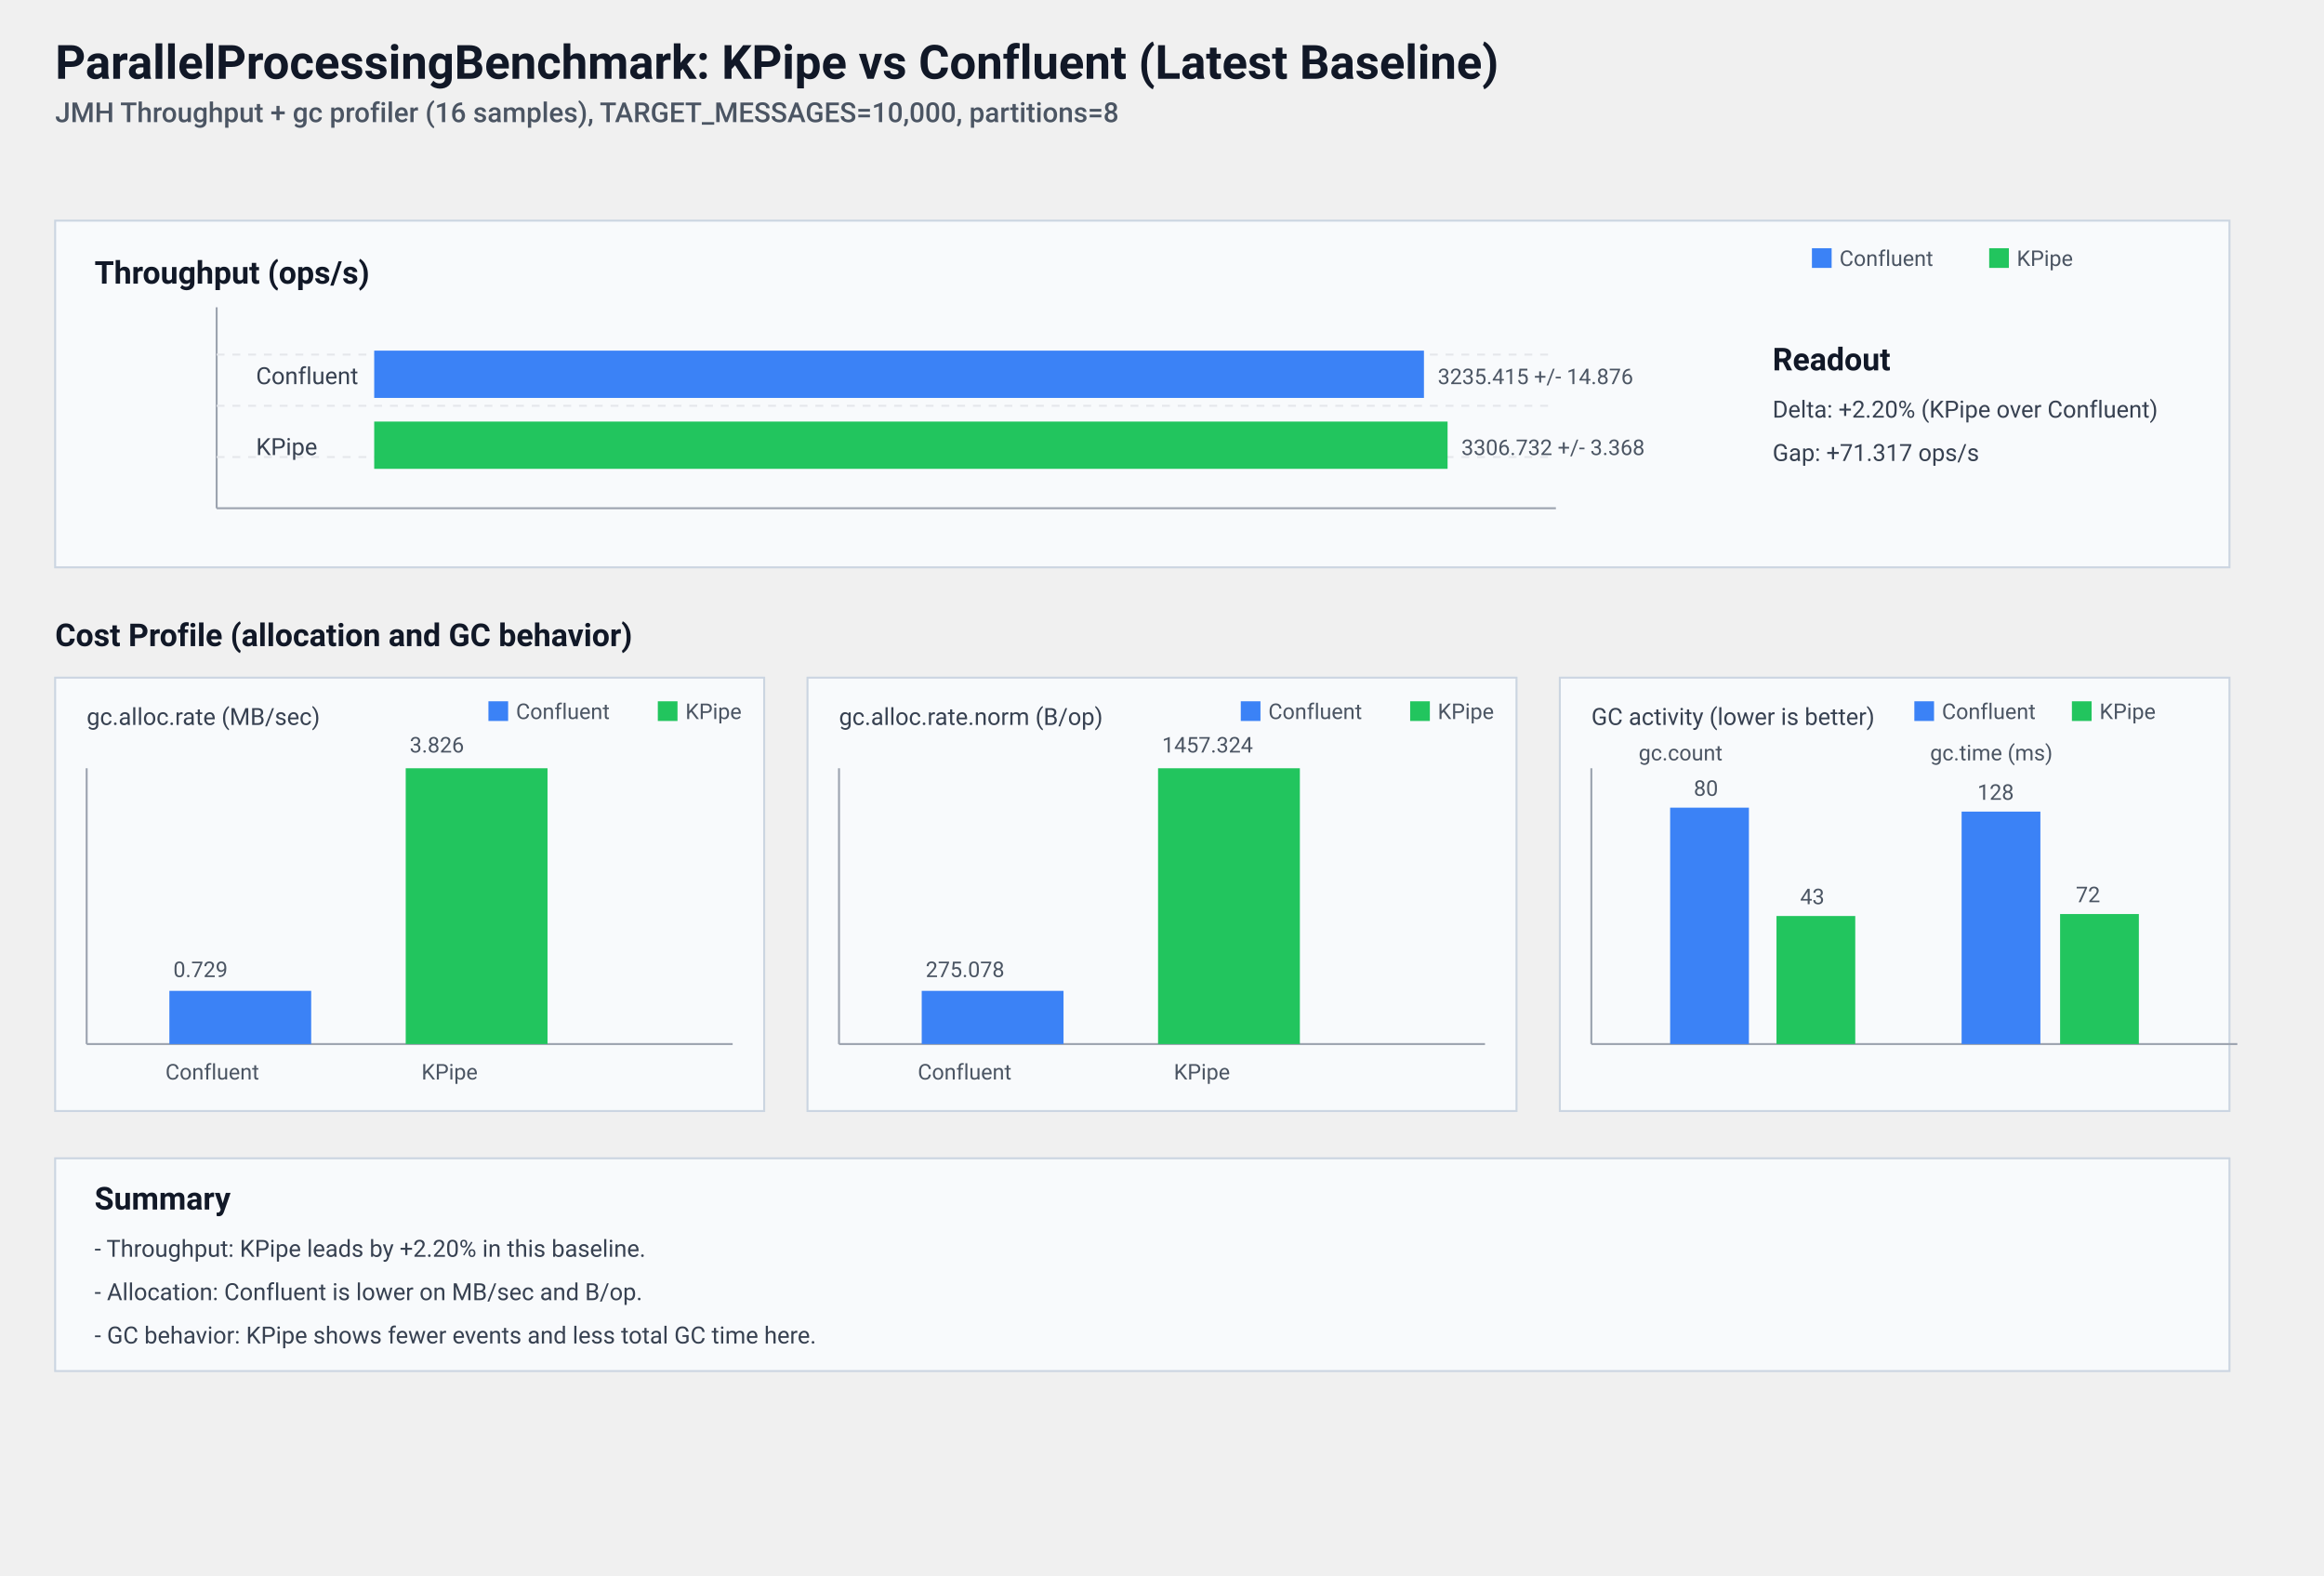
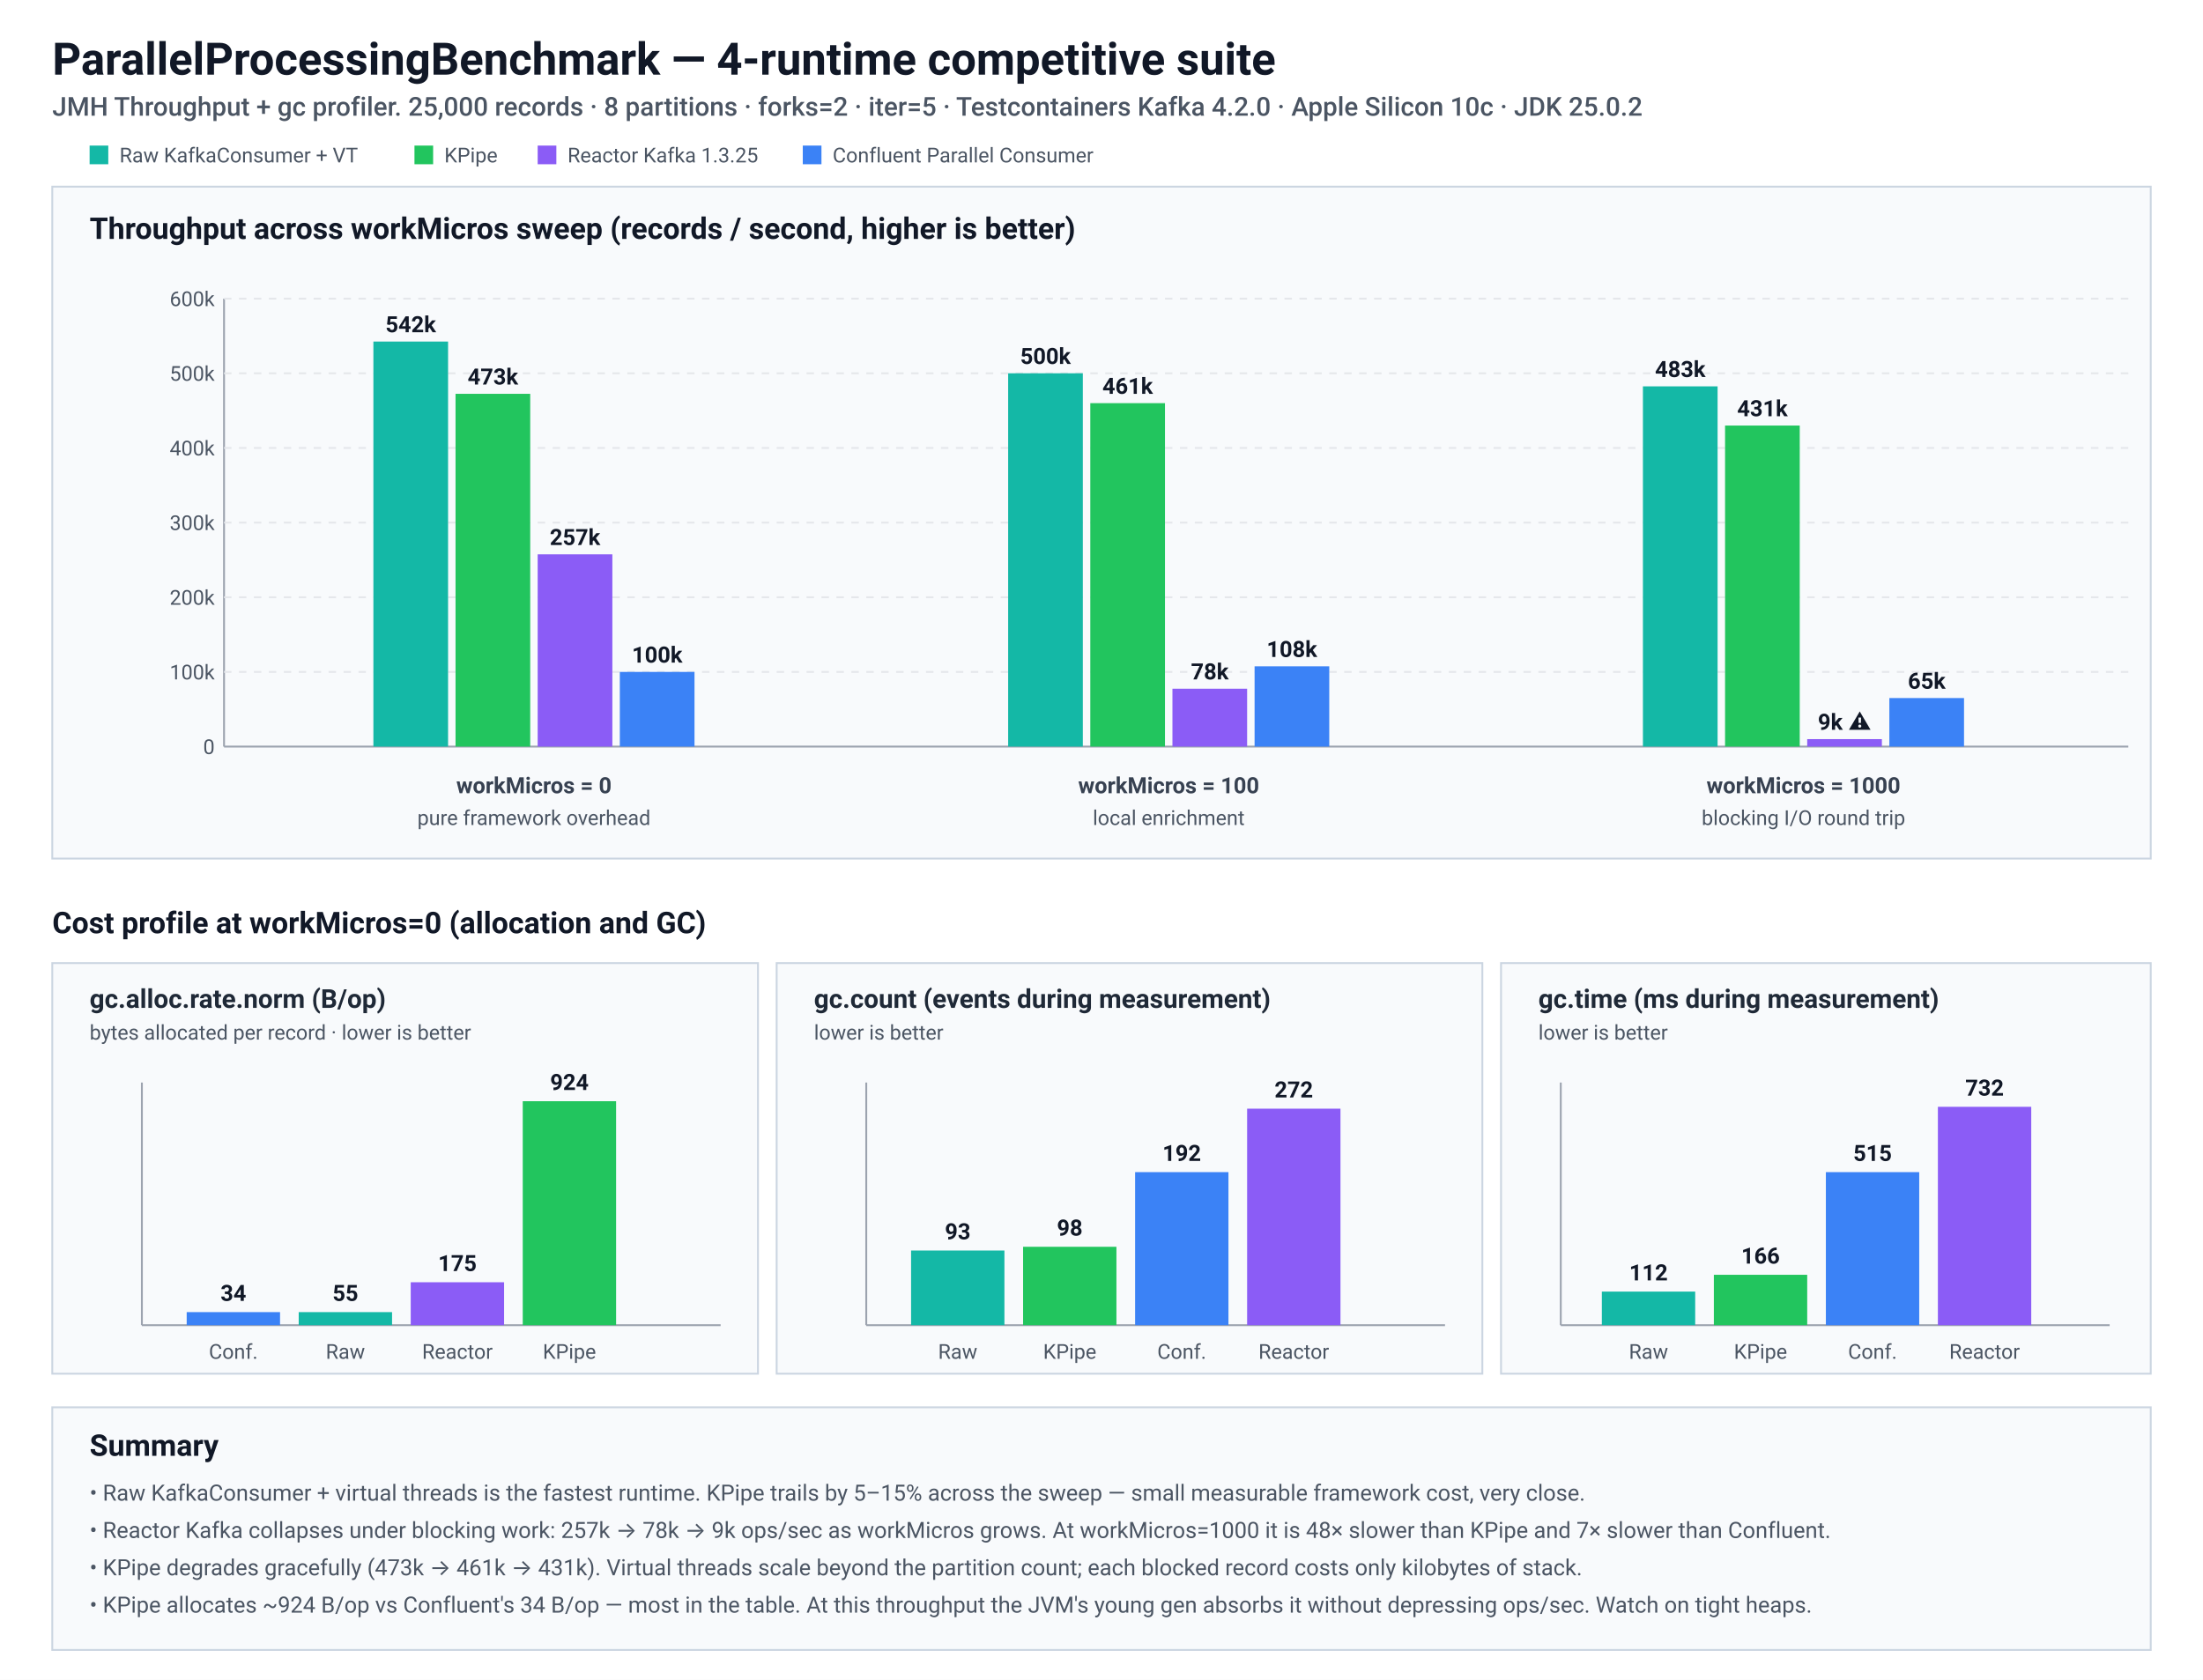
- <svg xmlns="http://www.w3.org/2000/svg" width="1180" height="800" viewBox="0 0 1180 800" role="img" aria-label="KPipe vs Confluent Parallel Benchmark GC and Throughput comparison">
+ <svg xmlns="http://www.w3.org/2000/svg" width="1180" height="900" viewBox="0 0 1180 900" role="img" aria-label="KPipe vs Confluent PC vs Reactor Kafka vs raw KafkaConsumer + virtual threads — parallel-consumer throughput, allocation, and GC behavior">
  <defs>
    <style>
-       .bg { fill: none; }
+       .bg { fill: #ffffff; }
      .panel { fill: #f8fafc; stroke: #cbd5e1; stroke-width: 1; }
      .title { fill: #111827; font: 700 24px -apple-system, BlinkMacSystemFont, Segoe UI, Roboto, sans-serif; }
      .subtitle { fill: #4b5563; font: 500 14px -apple-system, BlinkMacSystemFont, Segoe UI, Roboto, sans-serif; }
      .h2 { fill: #111827; font: 700 16px -apple-system, BlinkMacSystemFont, Segoe UI, Roboto, sans-serif; }
+       .h3 { fill: #1f2937; font: 700 14px -apple-system, BlinkMacSystemFont, Segoe UI, Roboto, sans-serif; }
      .axis { stroke: #9ca3af; stroke-width: 1; }
      .grid { stroke: #e5e7eb; stroke-width: 1; stroke-dasharray: 4 4; }
-       .label { fill: #374151; font: 12px -apple-system, BlinkMacSystemFont, Segoe UI, Roboto, sans-serif; }
+       .label { fill: #374151; font: 600 12px -apple-system, BlinkMacSystemFont, Segoe UI, Roboto, sans-serif; }
      .small { fill: #4b5563; font: 11px -apple-system, BlinkMacSystemFont, Segoe UI, Roboto, sans-serif; }
      .value { fill: #111827; font: 700 12px -apple-system, BlinkMacSystemFont, Segoe UI, Roboto, sans-serif; }
-       .legend { fill: #374151; font: 12px -apple-system, BlinkMacSystemFont, Segoe UI, Roboto, sans-serif; }
      .note { fill: #4b5563; font: 12px -apple-system, BlinkMacSystemFont, Segoe UI, Roboto, sans-serif; }
+       .raw { fill: #14b8a6; }
      .kpipe { fill: #22c55e; }
+       .reactor { fill: #8b5cf6; }
      .confluent { fill: #3b82f6; }
    </style>
  </defs>
-   <rect class="bg" x="0" y="0" width="1180" height="800" />
-   <text x="28" y="40" class="title">ParallelProcessingBenchmark: KPipe vs Confluent (Latest Baseline)</text>
-   <text x="28" y="62" class="subtitle">JMH Throughput + gc profiler (16 samples), TARGET_MESSAGES=10,000, partitions=8</text>
-   <rect x="28" y="112" width="1104" height="176" class="panel" />
-   <text x="48" y="144" class="h2">Throughput (ops/s)</text>
-   <rect x="920" y="126" width="10" height="10" class="confluent" />
-   <text x="934" y="135" class="small">Confluent</text>
-   <rect x="1010" y="126" width="10" height="10" class="kpipe" />
-   <text x="1024" y="135" class="small">KPipe</text>
-   <line x1="110" y1="258" x2="790" y2="258" class="axis" />
-   <line x1="110" y1="156" x2="110" y2="258" class="axis" />
-   <line x1="110" y1="232" x2="790" y2="232" class="grid" />
-   <line x1="110" y1="206" x2="790" y2="206" class="grid" />
-   <line x1="110" y1="180" x2="790" y2="180" class="grid" />
-   <rect x="190" y="178" width="533" height="24" class="confluent" />
-   <rect x="190" y="214" width="545" height="24" class="kpipe" />
-   <text x="130" y="195" class="label">Confluent</text>
-   <text x="130" y="231" class="label">KPipe</text>
-   <text x="730" y="195" class="small">3235.415 +/- 14.876</text>
-   <text x="742" y="231" class="small">3306.732 +/- 3.368</text>
-   <text x="900" y="188" class="h2">Readout</text>
-   <text x="900" y="212" class="label">Delta: +2.20% (KPipe over Confluent)</text>
-   <text x="900" y="234" class="label">Gap: +71.317 ops/s</text>
-   <text x="28" y="328" class="h2">Cost Profile (allocation and GC behavior)</text>
-   <rect x="28" y="344" width="360" height="220" class="panel" />
-   <text x="44" y="368" class="label">gc.alloc.rate (MB/sec)</text>
-   <rect x="248" y="356" width="10" height="10" class="confluent" />
-   <text x="262" y="365" class="small">Confluent</text>
-   <rect x="334" y="356" width="10" height="10" class="kpipe" />
-   <text x="348" y="365" class="small">KPipe</text>
-   <line x1="44" y1="530" x2="372" y2="530" class="axis" />
-   <line x1="44" y1="390" x2="44" y2="530" class="axis" />
-   <rect x="86" y="503" width="72" height="27" class="confluent" />
-   <rect x="206" y="390" width="72" height="140" class="kpipe" />
-   <text x="84" y="548" class="small">Confluent</text>
-   <text x="214" y="548" class="small">KPipe</text>
-   <text x="88" y="496" class="small">0.729</text>
-   <text x="208" y="382" class="small">3.826</text>
-   <rect x="410" y="344" width="360" height="220" class="panel" />
-   <text x="426" y="368" class="label">gc.alloc.rate.norm (B/op)</text>
-   <rect x="630" y="356" width="10" height="10" class="confluent" />
-   <text x="644" y="365" class="small">Confluent</text>
-   <rect x="716" y="356" width="10" height="10" class="kpipe" />
-   <text x="730" y="365" class="small">KPipe</text>
-   <line x1="426" y1="530" x2="754" y2="530" class="axis" />
-   <line x1="426" y1="390" x2="426" y2="530" class="axis" />
-   <rect x="468" y="503" width="72" height="27" class="confluent" />
-   <rect x="588" y="390" width="72" height="140" class="kpipe" />
-   <text x="466" y="548" class="small">Confluent</text>
-   <text x="596" y="548" class="small">KPipe</text>
-   <text x="470" y="496" class="small">275.078</text>
-   <text x="590" y="382" class="small">1457.324</text>
-   <rect x="792" y="344" width="340" height="220" class="panel" />
-   <text x="808" y="368" class="label">GC activity (lower is better)</text>
-   <rect x="972" y="356" width="10" height="10" class="confluent" />
-   <text x="986" y="365" class="small">Confluent</text>
-   <rect x="1052" y="356" width="10" height="10" class="kpipe" />
-   <text x="1066" y="365" class="small">KPipe</text>
-   <line x1="808" y1="530" x2="1136" y2="530" class="axis" />
-   <line x1="808" y1="390" x2="808" y2="530" class="axis" />
-   <text x="832" y="386" class="small">gc.count</text>
-   <rect x="848" y="410" width="40" height="120" class="confluent" />
-   <rect x="902" y="465" width="40" height="65" class="kpipe" />
-   <text x="860" y="404" class="small">80</text>
-   <text x="914" y="459" class="small">43</text>
-   <text x="980" y="386" class="small">gc.time (ms)</text>
-   <rect x="996" y="412" width="40" height="118" class="confluent" />
-   <rect x="1046" y="464" width="40" height="66" class="kpipe" />
-   <text x="1004" y="406" class="small">128</text>
-   <text x="1054" y="458" class="small">72</text>
-   <rect x="28" y="588" width="1104" height="108" class="panel" />
-   <text x="48" y="614" class="h2">Summary</text>
-   <text x="48" y="638" class="label">- Throughput: KPipe leads by +2.20% in this baseline.</text>
-   <text x="48" y="660" class="label">- Allocation: Confluent is lower on MB/sec and B/op.</text>
-   <text x="48" y="682" class="label">- GC behavior: KPipe shows fewer events and less total GC time here.</text>
+   <rect class="bg" x="0" y="0" width="1180" height="900" />
+   <text x="28" y="40" class="title">ParallelProcessingBenchmark — 4-runtime competitive suite</text>
+   <text x="28" y="62" class="subtitle">JMH Throughput + gc profiler. 25,000 records · 8 partitions · forks=2 · iter=5 · Testcontainers Kafka 4.2.0 · Apple Silicon 10c · JDK 25.0.2</text>
+   <rect x="48" y="78" width="10" height="10" class="raw" />
+   <text x="64" y="87" class="small">Raw KafkaConsumer + VT</text>
+   <rect x="222" y="78" width="10" height="10" class="kpipe" />
+   <text x="238" y="87" class="small">KPipe</text>
+   <rect x="288" y="78" width="10" height="10" class="reactor" />
+   <text x="304" y="87" class="small">Reactor Kafka 1.3.25</text>
+   <rect x="430" y="78" width="10" height="10" class="confluent" />
+   <text x="446" y="87" class="small">Confluent Parallel Consumer</text>
+   <rect x="28" y="100" width="1124" height="360" class="panel" />
+   <text x="48" y="128" class="h2">Throughput across workMicros sweep (records / second, higher is better)</text>
+   <line x1="120" y1="400" x2="1140" y2="400" class="axis" />
+   <line x1="120" y1="160" x2="120" y2="400" class="axis" />
+   <line x1="120" y1="360" x2="1140" y2="360" class="grid" />
+   <line x1="120" y1="320" x2="1140" y2="320" class="grid" />
+   <line x1="120" y1="280" x2="1140" y2="280" class="grid" />
+   <line x1="120" y1="240" x2="1140" y2="240" class="grid" />
+   <line x1="120" y1="200" x2="1140" y2="200" class="grid" />
+   <line x1="120" y1="160" x2="1140" y2="160" class="grid" />
+   <text x="115" y="404" class="small" text-anchor="end">0</text>
+   <text x="115" y="364" class="small" text-anchor="end">100k</text>
+   <text x="115" y="324" class="small" text-anchor="end">200k</text>
+   <text x="115" y="284" class="small" text-anchor="end">300k</text>
+   <text x="115" y="244" class="small" text-anchor="end">400k</text>
+   <text x="115" y="204" class="small" text-anchor="end">500k</text>
+   <text x="115" y="164" class="small" text-anchor="end">600k</text>
+   <rect x="200" y="183" width="40" height="217" class="raw" />
+   <text x="220" y="178" class="value" text-anchor="middle">542k</text>
+   <rect x="244" y="211" width="40" height="189" class="kpipe" />
+   <text x="264" y="206" class="value" text-anchor="middle">473k</text>
+   <rect x="288" y="297" width="40" height="103" class="reactor" />
+   <text x="308" y="292" class="value" text-anchor="middle">257k</text>
+   <rect x="332" y="360" width="40" height="40" class="confluent" />
+   <text x="352" y="355" class="value" text-anchor="middle">100k</text>
+   <text x="286" y="425" class="label" text-anchor="middle">workMicros = 0</text>
+   <text x="286" y="442" class="small" text-anchor="middle">pure framework overhead</text>
+   <rect x="540" y="200" width="40" height="200" class="raw" />
+   <text x="560" y="195" class="value" text-anchor="middle">500k</text>
+   <rect x="584" y="216" width="40" height="184" class="kpipe" />
+   <text x="604" y="211" class="value" text-anchor="middle">461k</text>
+   <rect x="628" y="369" width="40" height="31" class="reactor" />
+   <text x="648" y="364" class="value" text-anchor="middle">78k</text>
+   <rect x="672" y="357" width="40" height="43" class="confluent" />
+   <text x="692" y="352" class="value" text-anchor="middle">108k</text>
+   <text x="626" y="425" class="label" text-anchor="middle">workMicros = 100</text>
+   <text x="626" y="442" class="small" text-anchor="middle">local enrichment</text>
+   <rect x="880" y="207" width="40" height="193" class="raw" />
+   <text x="900" y="202" class="value" text-anchor="middle">483k</text>
+   <rect x="924" y="228" width="40" height="172" class="kpipe" />
+   <text x="944" y="223" class="value" text-anchor="middle">431k</text>
+   <rect x="968" y="396" width="40" height="4" class="reactor" />
+   <text x="988" y="391" class="value" text-anchor="middle" fill="#7c3aed">9k ⚠</text>
+   <rect x="1012" y="374" width="40" height="26" class="confluent" />
+   <text x="1032" y="369" class="value" text-anchor="middle">65k</text>
+   <text x="966" y="425" class="label" text-anchor="middle">workMicros = 1000</text>
+   <text x="966" y="442" class="small" text-anchor="middle">blocking I/O round trip</text>
+   <text x="28" y="500" class="h2">Cost profile at workMicros=0 (allocation and GC)</text>
+   <rect x="28" y="516" width="378" height="220" class="panel" />
+   <text x="48" y="540" class="h3">gc.alloc.rate.norm (B/op)</text>
+   <text x="48" y="557" class="small">bytes allocated per record · lower is better</text>
+   <line x1="76" y1="710" x2="386" y2="710" class="axis" />
+   <line x1="76" y1="580" x2="76" y2="710" class="axis" />
+   <rect x="100" y="703" width="50" height="7" class="confluent" />
+   <text x="125" y="697" class="value" text-anchor="middle">34</text>
+   <text x="125" y="728" class="small" text-anchor="middle">Conf.</text>
+   <rect x="160" y="703" width="50" height="7" class="raw" />
+   <text x="185" y="697" class="value" text-anchor="middle">55</text>
+   <text x="185" y="728" class="small" text-anchor="middle">Raw</text>
+   <rect x="220" y="687" width="50" height="23" class="reactor" />
+   <text x="245" y="681" class="value" text-anchor="middle">175</text>
+   <text x="245" y="728" class="small" text-anchor="middle">Reactor</text>
+   <rect x="280" y="590" width="50" height="120" class="kpipe" />
+   <text x="305" y="584" class="value" text-anchor="middle">924</text>
+   <text x="305" y="728" class="small" text-anchor="middle">KPipe</text>
+   <rect x="416" y="516" width="378" height="220" class="panel" />
+   <text x="436" y="540" class="h3">gc.count (events during measurement)</text>
+   <text x="436" y="557" class="small">lower is better</text>
+   <line x1="464" y1="710" x2="774" y2="710" class="axis" />
+   <line x1="464" y1="580" x2="464" y2="710" class="axis" />
+   <rect x="488" y="670" width="50" height="40" class="raw" />
+   <text x="513" y="664" class="value" text-anchor="middle">93</text>
+   <text x="513" y="728" class="small" text-anchor="middle">Raw</text>
+   <rect x="548" y="668" width="50" height="42" class="kpipe" />
+   <text x="573" y="662" class="value" text-anchor="middle">98</text>
+   <text x="573" y="728" class="small" text-anchor="middle">KPipe</text>
+   <rect x="608" y="628" width="50" height="82" class="confluent" />
+   <text x="633" y="622" class="value" text-anchor="middle">192</text>
+   <text x="633" y="728" class="small" text-anchor="middle">Conf.</text>
+   <rect x="668" y="594" width="50" height="116" class="reactor" />
+   <text x="693" y="588" class="value" text-anchor="middle">272</text>
+   <text x="693" y="728" class="small" text-anchor="middle">Reactor</text>
+   <rect x="804" y="516" width="348" height="220" class="panel" />
+   <text x="824" y="540" class="h3">gc.time (ms during measurement)</text>
+   <text x="824" y="557" class="small">lower is better</text>
+   <line x1="836" y1="710" x2="1130" y2="710" class="axis" />
+   <line x1="836" y1="580" x2="836" y2="710" class="axis" />
+   <rect x="858" y="692" width="50" height="18" class="raw" />
+   <text x="883" y="686" class="value" text-anchor="middle">112</text>
+   <text x="883" y="728" class="small" text-anchor="middle">Raw</text>
+   <rect x="918" y="683" width="50" height="27" class="kpipe" />
+   <text x="943" y="677" class="value" text-anchor="middle">166</text>
+   <text x="943" y="728" class="small" text-anchor="middle">KPipe</text>
+   <rect x="978" y="628" width="50" height="82" class="confluent" />
+   <text x="1003" y="622" class="value" text-anchor="middle">515</text>
+   <text x="1003" y="728" class="small" text-anchor="middle">Conf.</text>
+   <rect x="1038" y="593" width="50" height="117" class="reactor" />
+   <text x="1063" y="587" class="value" text-anchor="middle">732</text>
+   <text x="1063" y="728" class="small" text-anchor="middle">Reactor</text>
+   <rect x="28" y="754" width="1124" height="130" class="panel" />
+   <text x="48" y="780" class="h2">Summary</text>
+   <text x="48" y="804" class="note">• Raw KafkaConsumer + virtual threads is the fastest runtime. KPipe trails by 5–15% across the sweep — small measurable framework cost, very close.</text>
+   <text x="48" y="824" class="note">• Reactor Kafka collapses under blocking work: 257k → 78k → 9k ops/sec as workMicros grows. At workMicros=1000 it is 48× slower than KPipe and 7× slower than Confluent.</text>
+   <text x="48" y="844" class="note">• KPipe degrades gracefully (473k → 461k → 431k). Virtual threads scale beyond the partition count; each blocked record costs only kilobytes of stack.</text>
+   <text x="48" y="864" class="note">• KPipe allocates ~924 B/op vs Confluent's 34 B/op — most in the table. At this throughput the JVM's young gen absorbs it without depressing ops/sec. Watch on tight heaps.</text>
</svg>
